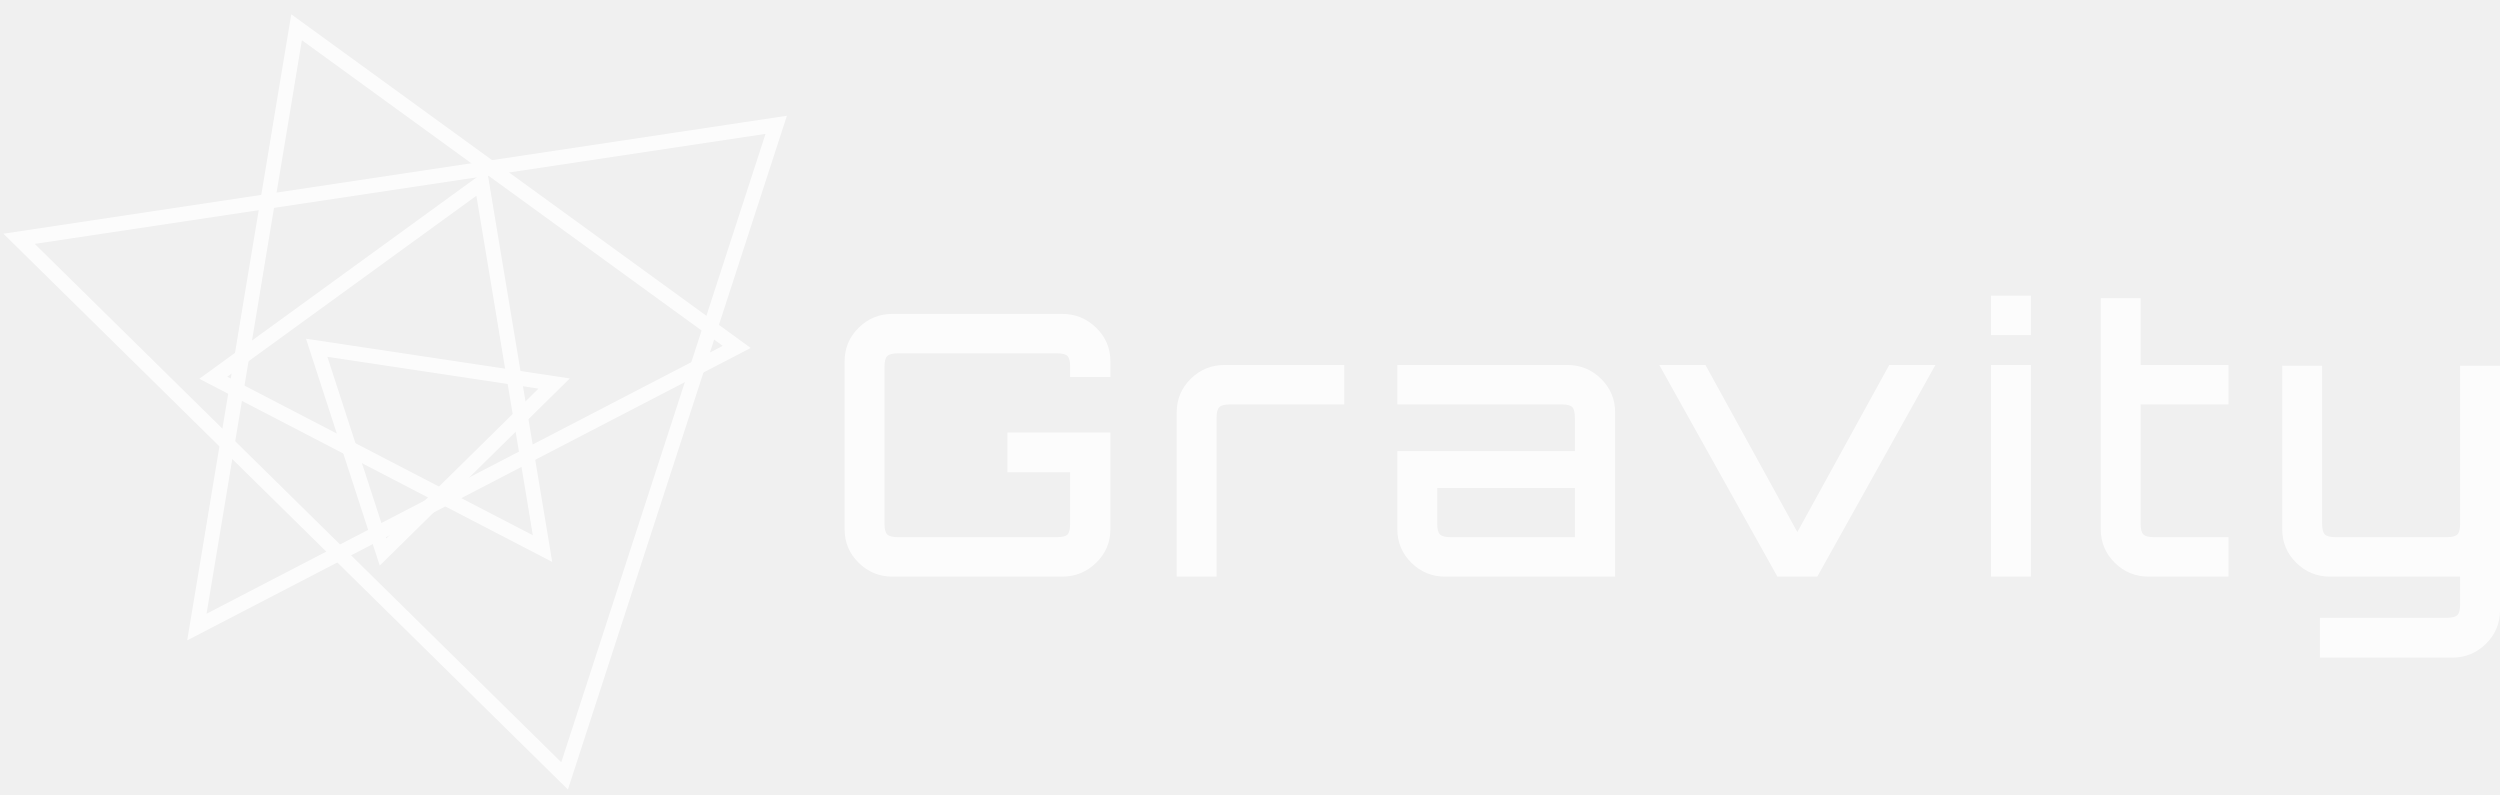
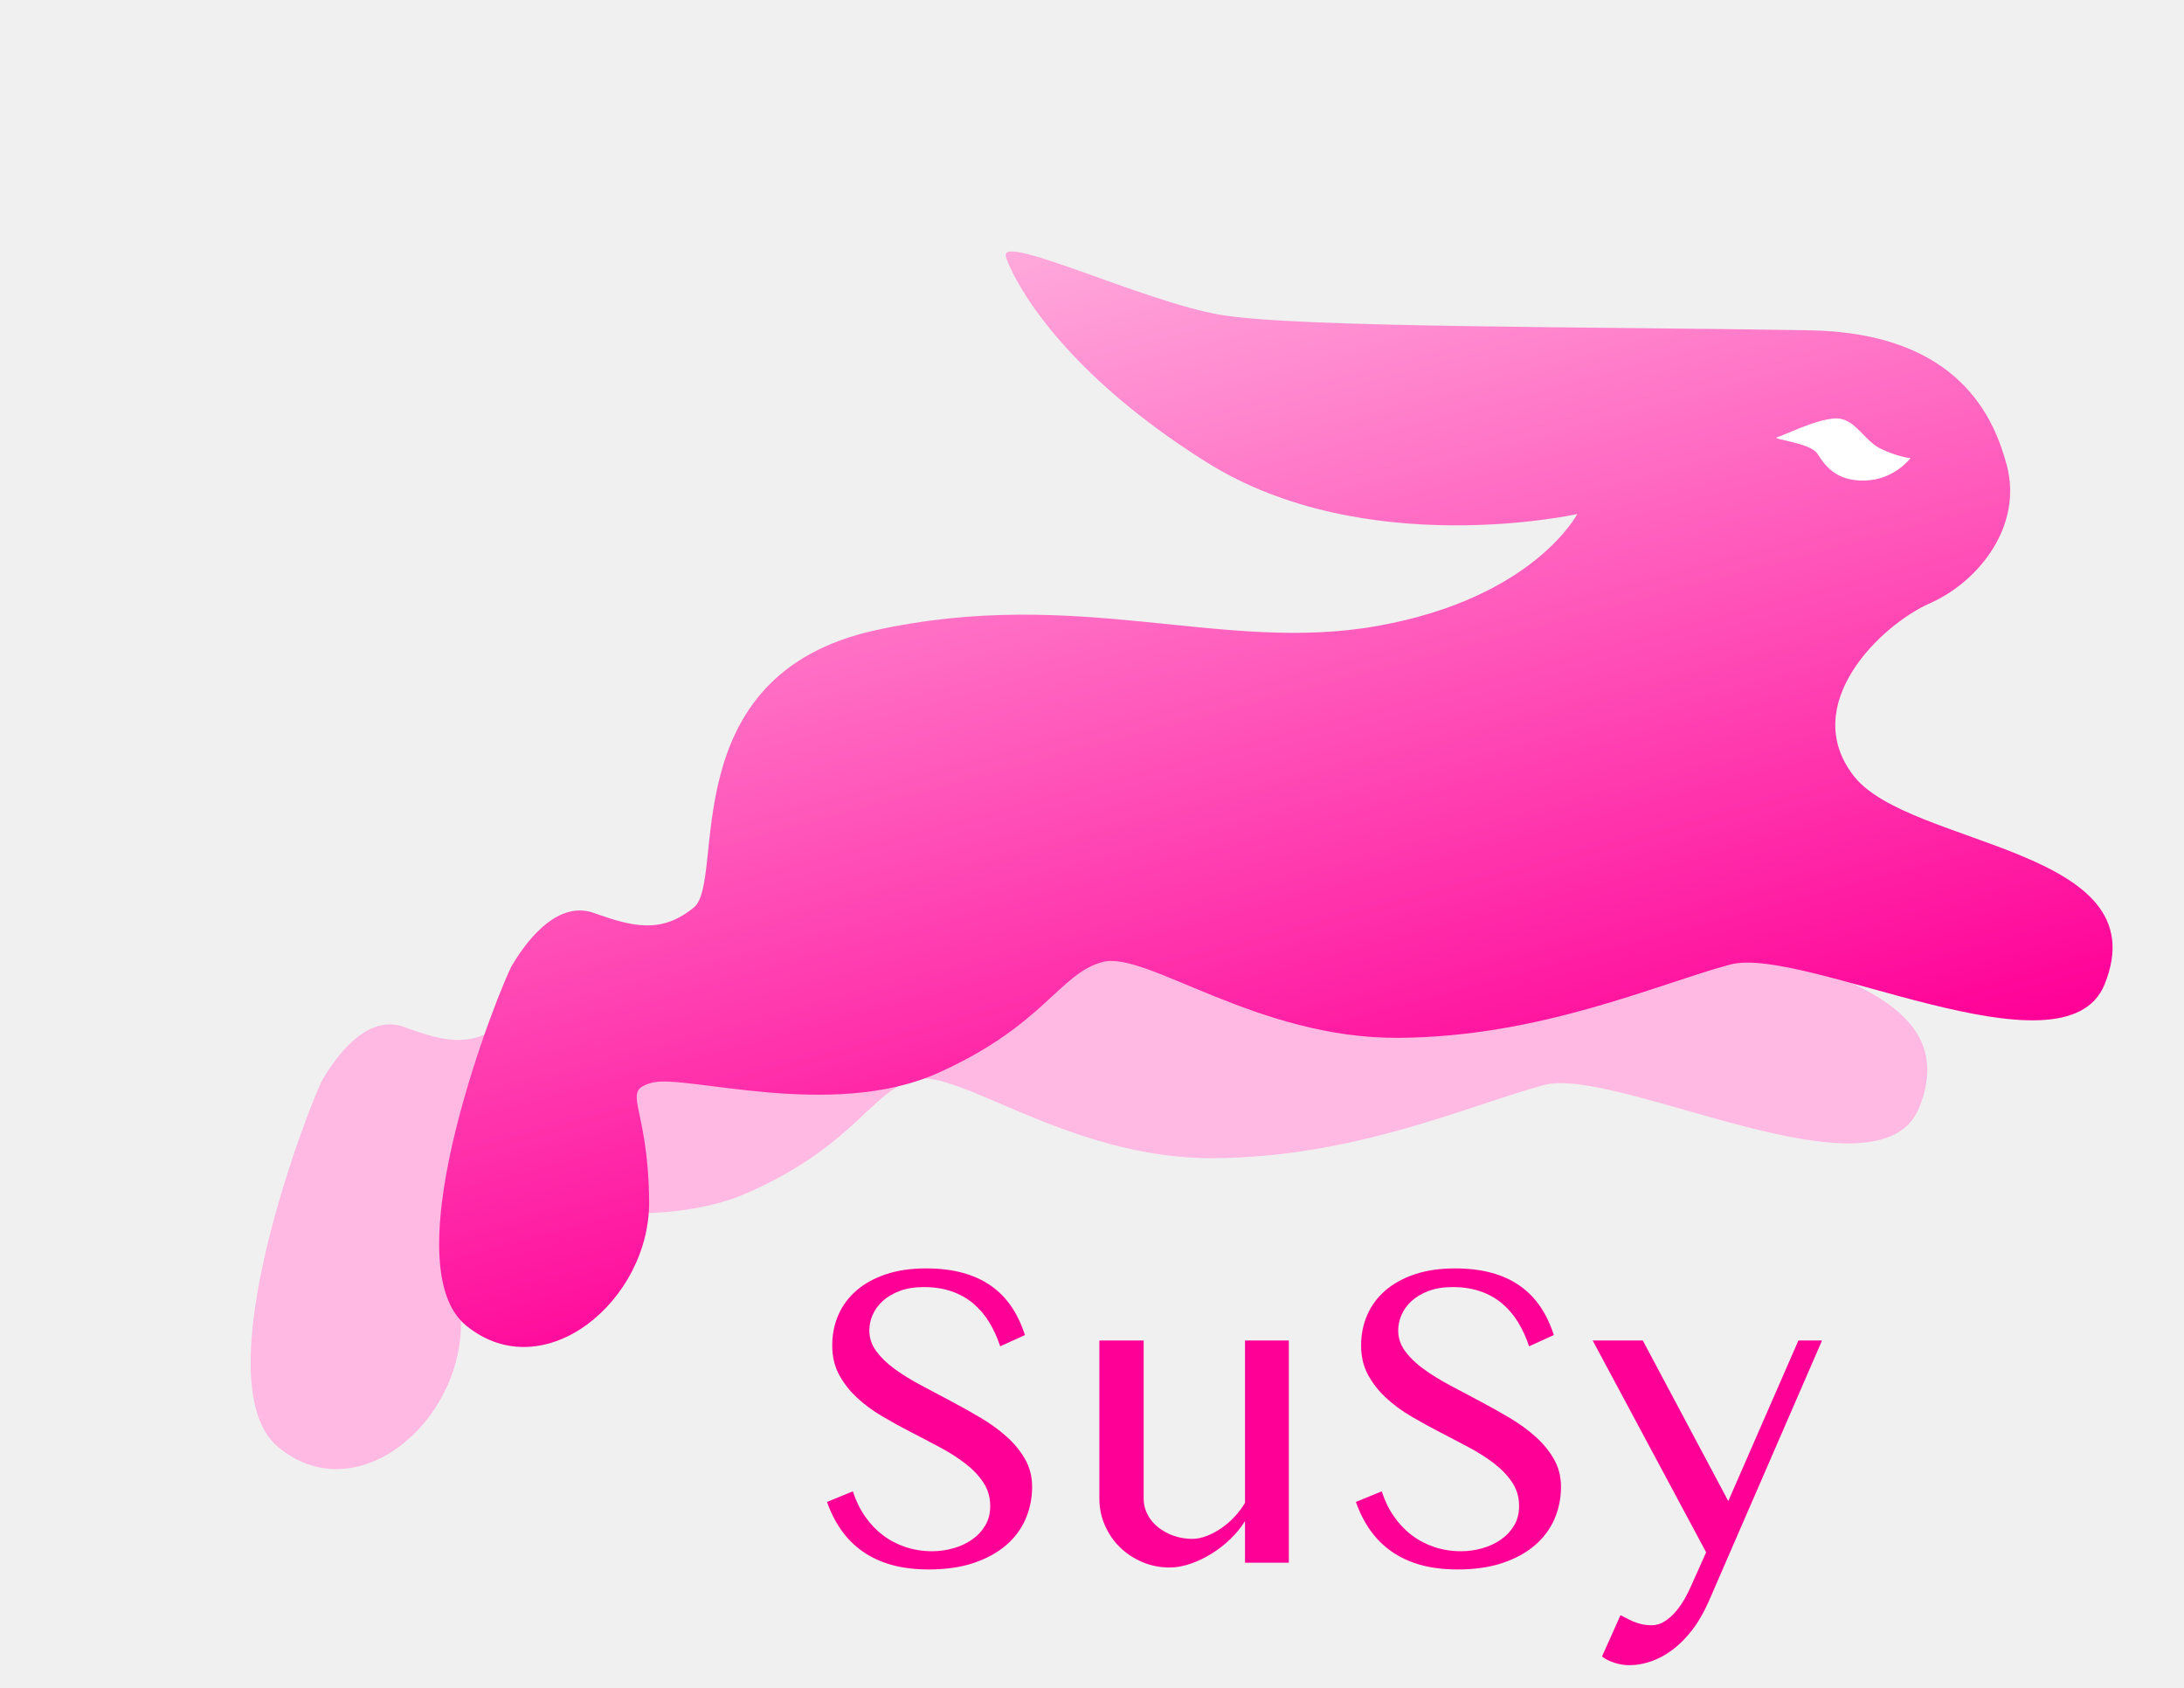
- <svg xmlns="http://www.w3.org/2000/svg" width="170" height="54" viewBox="0 0 170 54" fill="none">
-   <g opacity="0.823">
-     <path fill-rule="evenodd" clip-rule="evenodd" d="M1.297 16.238L52.783 8.487L38.392 52.76L1.297 16.238Z" stroke="white" />
-     <path fill-rule="evenodd" clip-rule="evenodd" d="M13.388 42.639L50.097 23.59L20.168 1.854L13.388 42.639Z" stroke="white" />
-     <path fill-rule="evenodd" clip-rule="evenodd" d="M36.891 37.304L32.756 12.429L14.503 25.686L36.891 37.304Z" stroke="white" />
-     <path fill-rule="evenodd" clip-rule="evenodd" d="M37.681 26.08L21.535 23.649L26.048 37.533L37.681 26.08Z" stroke="white" />
-     <path fill-rule="evenodd" clip-rule="evenodd" d="M138.099 22.785V20.105H135.389V22.785H138.099ZM72.218 39.21C73.121 39.21 73.895 38.896 74.539 38.267C75.184 37.639 75.506 36.878 75.506 35.984V29.41H68.503V32.114H72.77V35.612C72.77 35.976 72.711 36.22 72.594 36.344C72.477 36.468 72.226 36.53 71.841 36.53H61.074C60.706 36.53 60.459 36.468 60.333 36.344C60.208 36.22 60.145 35.976 60.145 35.612V24.943C60.145 24.579 60.208 24.336 60.333 24.212C60.459 24.087 60.706 24.025 61.074 24.025H71.841C72.226 24.025 72.477 24.087 72.594 24.212C72.711 24.336 72.77 24.579 72.77 24.943V25.638H75.506V24.571C75.506 23.678 75.184 22.917 74.539 22.289C73.895 21.66 73.121 21.346 72.218 21.346H60.697C59.794 21.346 59.024 21.66 58.388 22.289C57.752 22.917 57.434 23.678 57.434 24.571V35.984C57.434 36.878 57.752 37.639 58.388 38.267C59.024 38.896 59.794 39.21 60.697 39.21H72.218ZM82.726 39.21V28.417C82.726 28.053 82.789 27.809 82.915 27.685C83.04 27.561 83.287 27.499 83.655 27.499H91.411V24.819H83.278C82.375 24.819 81.605 25.134 80.969 25.762C80.334 26.391 80.016 27.152 80.016 28.045V39.21H82.726ZM109.828 28.045V39.21H98.283C97.379 39.21 96.609 38.896 95.974 38.267C95.338 37.639 95.02 36.878 95.02 35.984V30.675H107.092V28.417C107.092 28.053 107.034 27.809 106.917 27.685C106.8 27.561 106.557 27.499 106.189 27.499H95.02V24.819H106.565C107.469 24.819 108.239 25.134 108.874 25.762C109.51 26.391 109.828 27.152 109.828 28.045ZM107.092 36.53H98.659C98.291 36.53 98.044 36.468 97.919 36.344C97.793 36.22 97.73 35.976 97.73 35.612V33.181H107.092V36.53ZM131.606 24.819L123.575 39.21H120.864L112.832 24.819H115.97L122.219 36.183L128.469 24.819H131.606ZM138.099 24.819V39.21H135.389V24.819H138.099ZM151.536 39.21V36.53H146.491C146.123 36.53 145.876 36.468 145.751 36.344C145.625 36.22 145.562 35.976 145.562 35.612V27.499H151.536V24.819H145.562V20.279H142.852V35.984C142.852 36.878 143.17 37.639 143.805 38.267C144.441 38.896 145.211 39.21 146.115 39.21H151.536ZM169.046 43.775C168.41 44.404 167.641 44.718 166.737 44.718H157.752V42.014H166.361C166.729 42.014 166.976 41.952 167.101 41.828C167.227 41.704 167.289 41.46 167.289 41.096V39.21H158.454C157.551 39.21 156.781 38.896 156.145 38.267C155.509 37.639 155.192 36.878 155.192 35.984V24.869H157.902V35.612C157.902 35.976 157.965 36.22 158.09 36.344C158.216 36.468 158.463 36.53 158.831 36.53H166.361C166.729 36.53 166.976 36.468 167.101 36.344C167.227 36.22 167.289 35.976 167.289 35.612V24.869H170V41.493C170 42.386 169.682 43.147 169.046 43.775Z" fill="white" />
+ <svg xmlns="http://www.w3.org/2000/svg" width="88" height="68" viewBox="0 0 88 68" fill="none">
+   <g id="Logo">
+     <path id="SuSy" fill-rule="evenodd" clip-rule="evenodd" d="M39.234 62.968C38.715 63.143 38.112 63.23 37.424 63.23C36.865 63.23 36.366 63.169 35.929 63.047C35.492 62.924 35.105 62.747 34.77 62.513C34.435 62.28 34.148 61.996 33.909 61.661C33.67 61.326 33.475 60.942 33.323 60.511L34.364 60.083C34.486 60.461 34.651 60.8 34.858 61.097C35.065 61.394 35.305 61.646 35.579 61.853C35.853 62.06 36.158 62.219 36.493 62.33C36.828 62.441 37.185 62.496 37.564 62.496C37.85 62.496 38.133 62.457 38.412 62.378C38.692 62.299 38.943 62.183 39.164 62.028C39.386 61.874 39.564 61.684 39.698 61.46C39.832 61.235 39.899 60.974 39.899 60.677C39.899 60.322 39.807 60.005 39.623 59.728C39.44 59.452 39.199 59.198 38.902 58.968C38.605 58.737 38.265 58.52 37.883 58.316C37.502 58.112 37.112 57.908 36.716 57.704C36.319 57.5 35.93 57.286 35.549 57.061C35.167 56.837 34.827 56.586 34.53 56.309C34.233 56.032 33.992 55.723 33.808 55.382C33.625 55.041 33.533 54.649 33.533 54.206C33.533 53.763 33.616 53.352 33.782 52.973C33.948 52.594 34.192 52.267 34.512 51.99C34.833 51.713 35.228 51.495 35.697 51.338C36.166 51.181 36.704 51.102 37.31 51.102C37.858 51.102 38.348 51.16 38.78 51.277C39.211 51.394 39.59 51.566 39.916 51.793C40.243 52.02 40.52 52.3 40.747 52.632C40.974 52.965 41.158 53.349 41.298 53.787L40.301 54.241C40.184 53.886 40.036 53.561 39.855 53.266C39.674 52.972 39.459 52.72 39.208 52.51C38.957 52.3 38.667 52.138 38.338 52.025C38.009 51.911 37.637 51.854 37.223 51.854C36.856 51.854 36.535 51.905 36.261 52.007C35.987 52.109 35.758 52.243 35.575 52.409C35.391 52.575 35.254 52.762 35.164 52.969C35.073 53.176 35.028 53.387 35.028 53.603C35.028 53.906 35.121 54.184 35.308 54.438C35.495 54.692 35.742 54.931 36.051 55.155C36.36 55.38 36.712 55.597 37.105 55.806C37.498 56.016 37.899 56.229 38.307 56.445C38.715 56.66 39.116 56.885 39.51 57.118C39.903 57.351 40.255 57.606 40.563 57.883C40.872 58.16 41.12 58.463 41.307 58.793C41.493 59.122 41.587 59.491 41.587 59.899C41.587 60.359 41.499 60.792 41.324 61.197C41.149 61.603 40.887 61.955 40.537 62.255C40.187 62.556 39.753 62.793 39.234 62.968ZM47.961 63.003C47.67 63.102 47.393 63.152 47.13 63.152C46.74 63.152 46.373 63.079 46.029 62.933C45.685 62.787 45.385 62.589 45.128 62.339C44.871 62.088 44.669 61.794 44.52 61.455C44.372 61.117 44.297 60.759 44.297 60.38V54.005H46.081V60.38C46.081 60.601 46.132 60.811 46.234 61.009C46.336 61.208 46.477 61.38 46.658 61.525C46.839 61.671 47.047 61.786 47.283 61.871C47.52 61.955 47.775 61.998 48.049 61.998C48.224 61.998 48.411 61.96 48.613 61.884C48.814 61.808 49.011 61.705 49.203 61.573C49.395 61.442 49.575 61.288 49.741 61.11C49.907 60.932 50.048 60.744 50.165 60.546V54.005H51.931V62.959H50.165V61.281C50.007 61.537 49.811 61.779 49.575 62.006C49.338 62.234 49.083 62.432 48.809 62.601C48.535 62.77 48.253 62.904 47.961 63.003ZM58.734 63.23C59.422 63.23 60.026 63.143 60.544 62.968C61.063 62.793 61.497 62.556 61.847 62.255C62.197 61.955 62.459 61.603 62.634 61.197C62.809 60.792 62.897 60.359 62.897 59.899C62.897 59.491 62.803 59.122 62.617 58.793C62.43 58.463 62.182 58.16 61.873 57.883C61.565 57.606 61.213 57.351 60.82 57.118C60.426 56.885 60.026 56.66 59.617 56.445C59.209 56.229 58.809 56.016 58.415 55.806C58.022 55.597 57.67 55.38 57.361 55.155C57.052 54.931 56.805 54.692 56.618 54.438C56.431 54.184 56.338 53.906 56.338 53.603C56.338 53.387 56.383 53.176 56.474 52.969C56.564 52.762 56.701 52.575 56.885 52.409C57.068 52.243 57.297 52.109 57.571 52.007C57.845 51.905 58.166 51.854 58.533 51.854C58.947 51.854 59.319 51.911 59.648 52.025C59.977 52.138 60.267 52.3 60.518 52.51C60.769 52.72 60.984 52.972 61.165 53.266C61.346 53.561 61.495 53.886 61.611 54.241L62.608 53.787C62.468 53.349 62.284 52.965 62.057 52.632C61.83 52.3 61.553 52.02 61.226 51.793C60.9 51.566 60.521 51.394 60.09 51.277C59.658 51.16 59.169 51.102 58.62 51.102C58.014 51.102 57.477 51.181 57.007 51.338C56.538 51.495 56.143 51.713 55.822 51.99C55.502 52.267 55.258 52.594 55.092 52.973C54.926 53.352 54.843 53.763 54.843 54.206C54.843 54.649 54.935 55.041 55.118 55.382C55.302 55.723 55.542 56.032 55.84 56.309C56.137 56.586 56.477 56.837 56.859 57.061C57.24 57.286 57.63 57.5 58.026 57.704C58.422 57.908 58.812 58.112 59.193 58.316C59.575 58.52 59.915 58.737 60.212 58.968C60.509 59.198 60.75 59.452 60.933 59.728C61.117 60.005 61.209 60.322 61.209 60.677C61.209 60.974 61.142 61.235 61.008 61.46C60.874 61.684 60.696 61.874 60.474 62.028C60.253 62.183 60.002 62.299 59.722 62.378C59.443 62.457 59.16 62.496 58.874 62.496C58.495 62.496 58.138 62.441 57.803 62.33C57.468 62.219 57.163 62.06 56.889 61.853C56.615 61.646 56.375 61.394 56.168 61.097C55.961 60.8 55.796 60.461 55.674 60.083L54.633 60.511C54.785 60.942 54.98 61.326 55.219 61.661C55.458 61.996 55.745 62.28 56.08 62.513C56.416 62.747 56.802 62.924 57.239 63.047C57.676 63.169 58.175 63.23 58.734 63.23ZM66.525 66.934C66.228 67.036 65.94 67.087 65.66 67.087C65.45 67.087 65.246 67.055 65.048 66.99C64.849 66.926 64.683 66.842 64.549 66.737L65.293 65.076C65.362 65.105 65.44 65.143 65.524 65.189C65.609 65.236 65.702 65.281 65.804 65.325C65.906 65.368 66.018 65.405 66.141 65.434C66.263 65.463 66.4 65.478 66.552 65.478C66.738 65.478 66.913 65.425 67.076 65.32C67.24 65.215 67.388 65.084 67.522 64.927C67.656 64.769 67.776 64.597 67.881 64.411C67.986 64.224 68.073 64.049 68.143 63.886L68.746 62.54L64.173 54.005H66.193L69.638 60.476L72.463 54.005H73.416L68.843 64.533C68.65 64.971 68.43 65.35 68.183 65.67C67.935 65.991 67.671 66.256 67.391 66.466C67.111 66.676 66.823 66.832 66.525 66.934Z" fill="#FF0097" />
+     <g id="Group 43 Copy 4">
+       <path id="Path 24 Copy 13" fill-rule="evenodd" clip-rule="evenodd" d="M67.163 35.99C69.415 38.934 79.562 38.986 77.341 44.602C75.739 48.652 65.165 42.923 62.209 43.715C59.252 44.508 54.592 46.644 48.84 46.661C43.089 46.679 38.602 43.019 36.848 43.489C35.094 43.958 34.509 46.073 30.228 48.012C25.947 49.95 20 48.003 18.683 48.356C17.366 48.709 18.521 49.18 18.576 53.237C18.63 57.295 14.371 60.916 11.212 58.304C8.053 55.692 12.583 44.203 12.998 43.495C13.414 42.786 14.698 40.793 16.286 41.376C17.874 41.958 19.025 42.252 20.328 41.167C21.632 40.081 41.603 30.855 47.905 29.737C54.206 28.62 64.912 33.046 67.163 35.99Z" fill="#FFB9E3" />
+       <path id="Path 24 Copy 13_2" fill-rule="evenodd" clip-rule="evenodd" d="M63.553 20.709C63.553 20.709 54.981 22.62 48.614 18.621C42.247 14.622 40.655 10.804 40.529 10.336C40.269 9.364 46.096 12.166 49.197 12.687C52.298 13.209 64.143 13.157 72.924 13.308C78.997 13.412 80.373 16.931 80.858 18.742C81.51 21.174 79.745 23.428 77.764 24.303C75.783 25.179 72.46 28.382 74.691 31.259C76.923 34.137 87.042 34.139 84.8 39.659C83.184 43.639 72.665 38.069 69.713 38.86C66.761 39.651 62.104 41.769 56.368 41.813C50.632 41.857 46.175 38.288 44.424 38.757C42.673 39.227 42.079 41.304 37.8 43.226C33.522 45.147 27.601 43.265 26.285 43.617C24.97 43.97 26.12 44.426 26.156 48.407C26.191 52.387 21.927 55.959 18.789 53.411C15.65 50.864 20.222 39.573 20.64 38.876C21.058 38.179 22.348 36.218 23.929 36.782C25.509 37.345 26.656 37.629 27.961 36.558C29.265 35.487 27.046 27.203 35.256 25.396C43.466 23.591 49.226 26.342 55.515 25.216C61.804 24.091 63.553 20.709 63.553 20.709Z" fill="url(#paint0_linear)" />
+       <path id="Path 25 Copy 3" fill-rule="evenodd" clip-rule="evenodd" d="M76.978 18.459C76.978 18.459 76.467 18.408 75.778 18.078C75.088 17.749 74.731 16.786 73.892 16.86C73.053 16.935 71.912 17.533 71.61 17.614C71.309 17.695 72.938 17.826 73.229 18.278C73.519 18.731 73.958 19.395 75.147 19.361C76.335 19.328 76.978 18.459 76.978 18.459Z" fill="white" />
+     </g>
  </g>
+   <defs>
+     <linearGradient id="paint0_linear" x1="76.016" y1="0.668" x2="86.57" y2="40.059" gradientUnits="userSpaceOnUse">
+       <stop stop-color="#FFA9DC" />
+       <stop offset="1" stop-color="#FF0097" />
+     </linearGradient>
+   </defs>
</svg>
